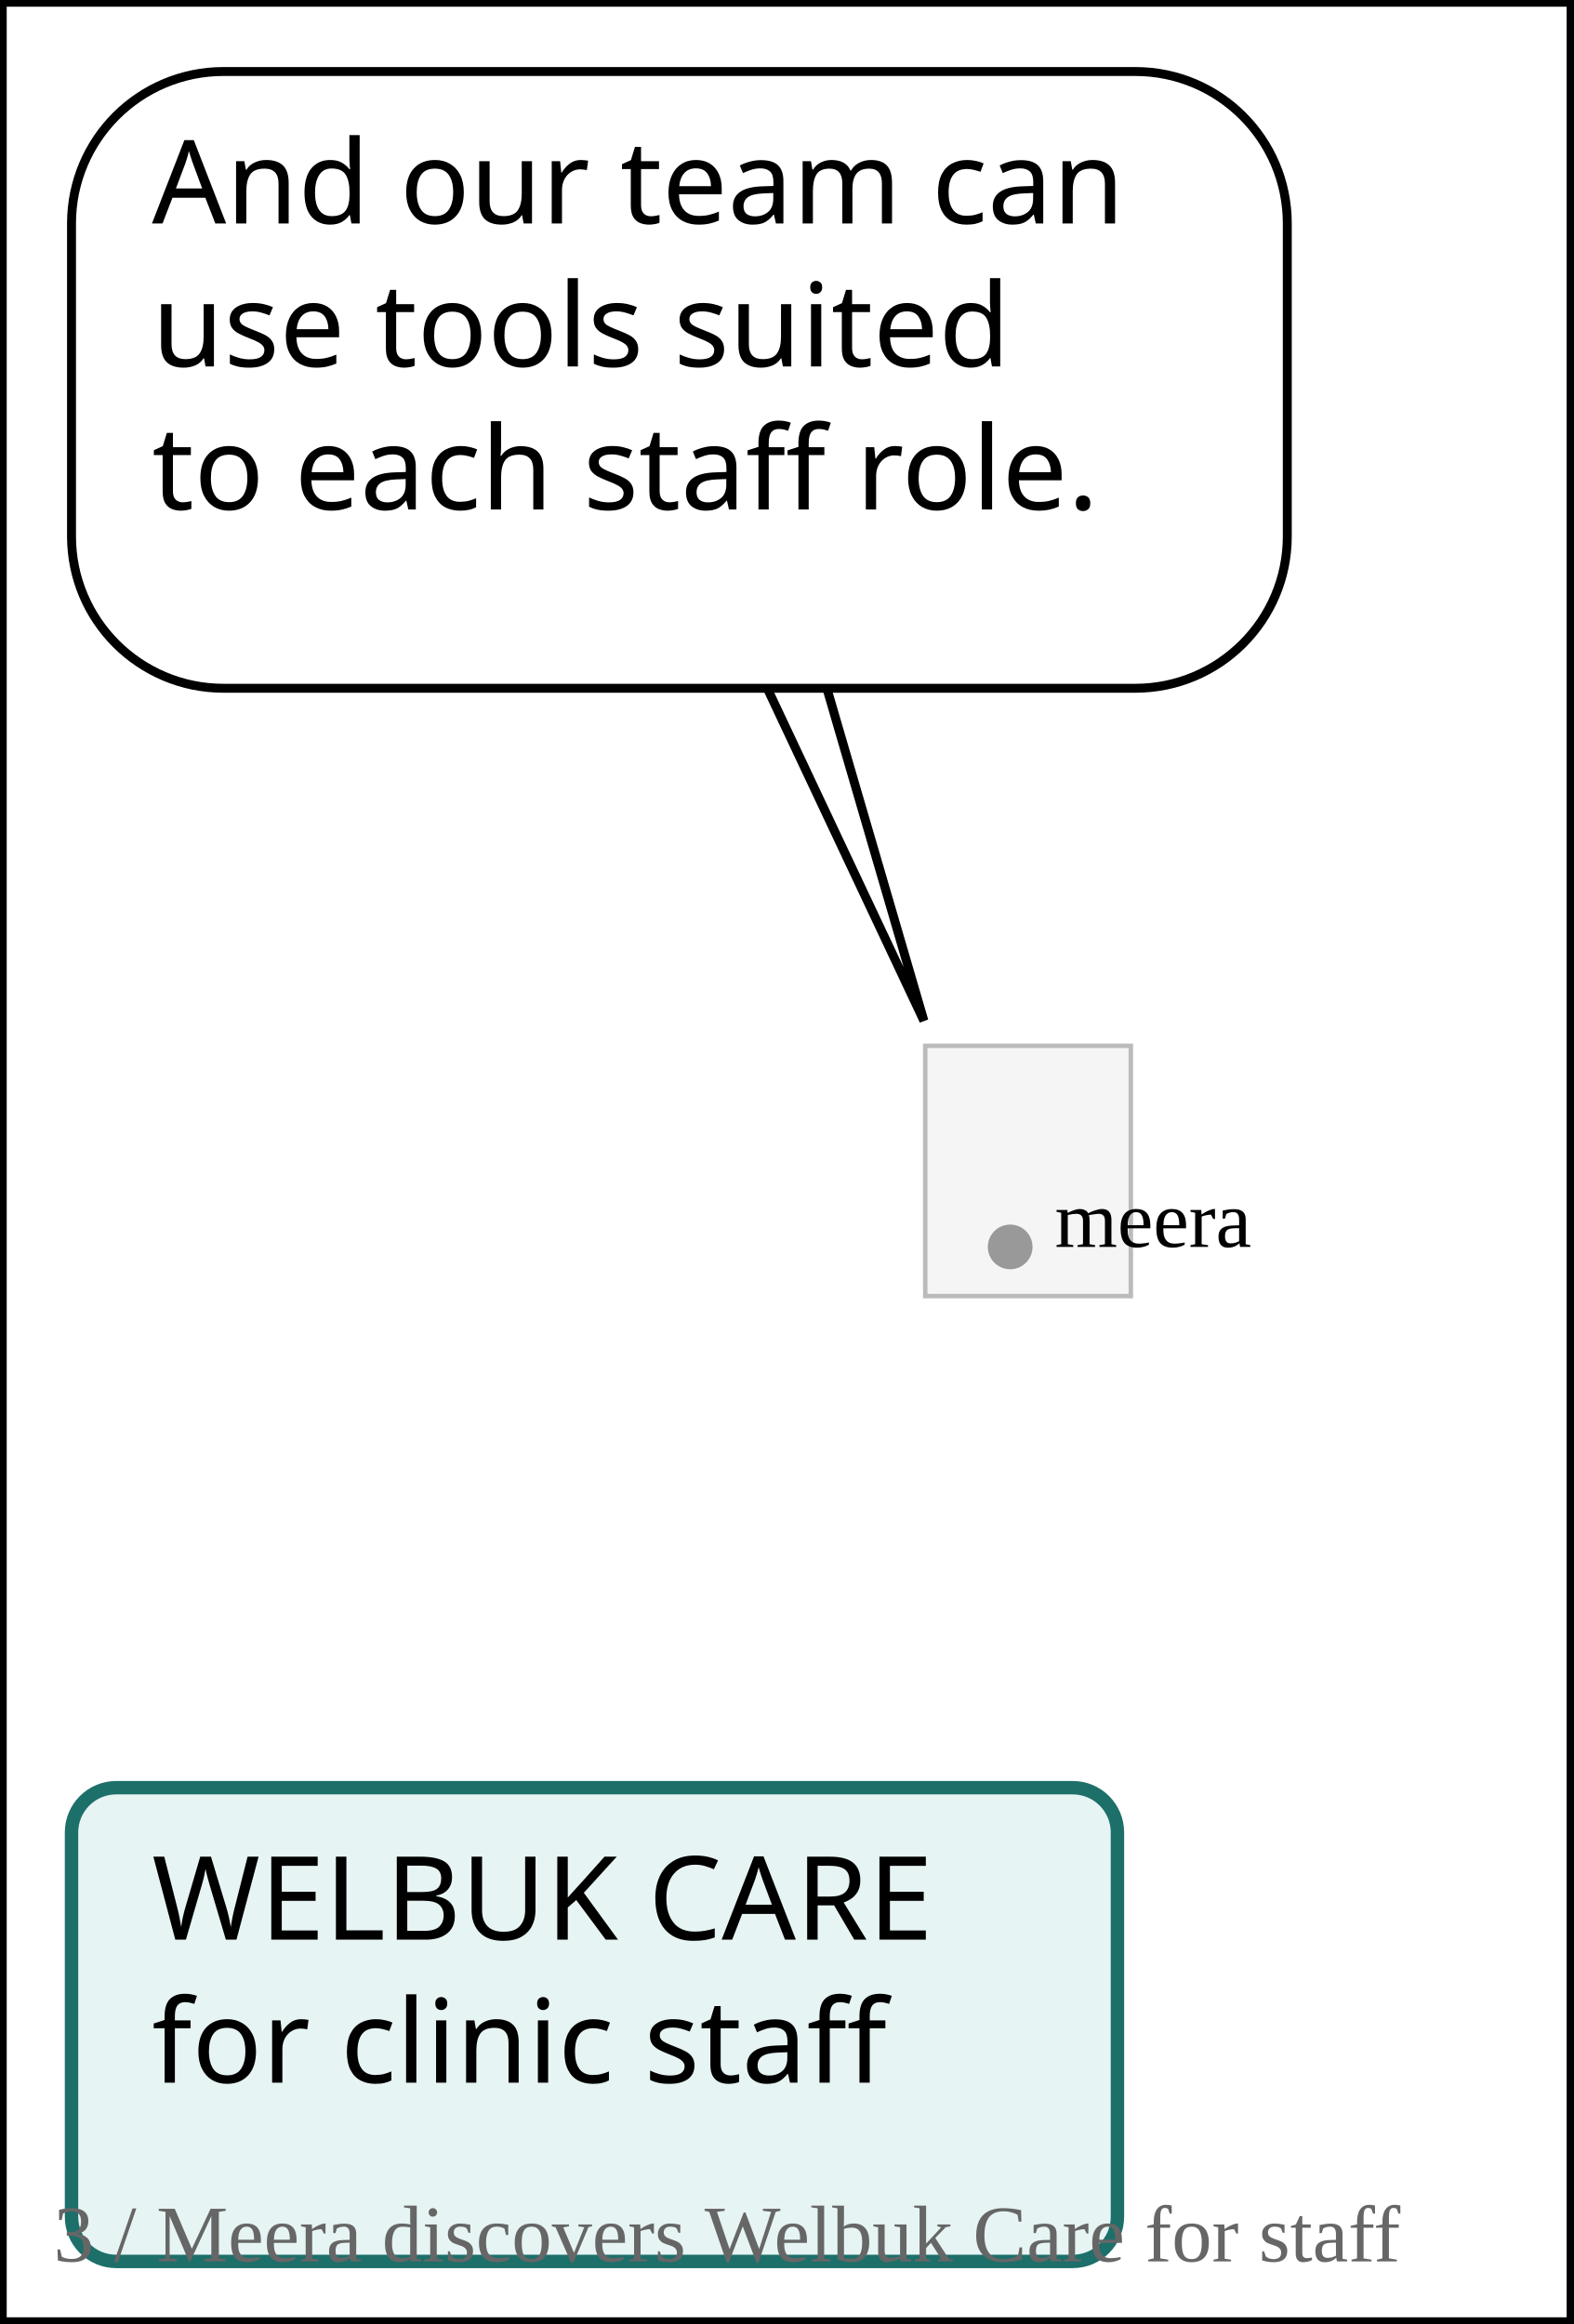
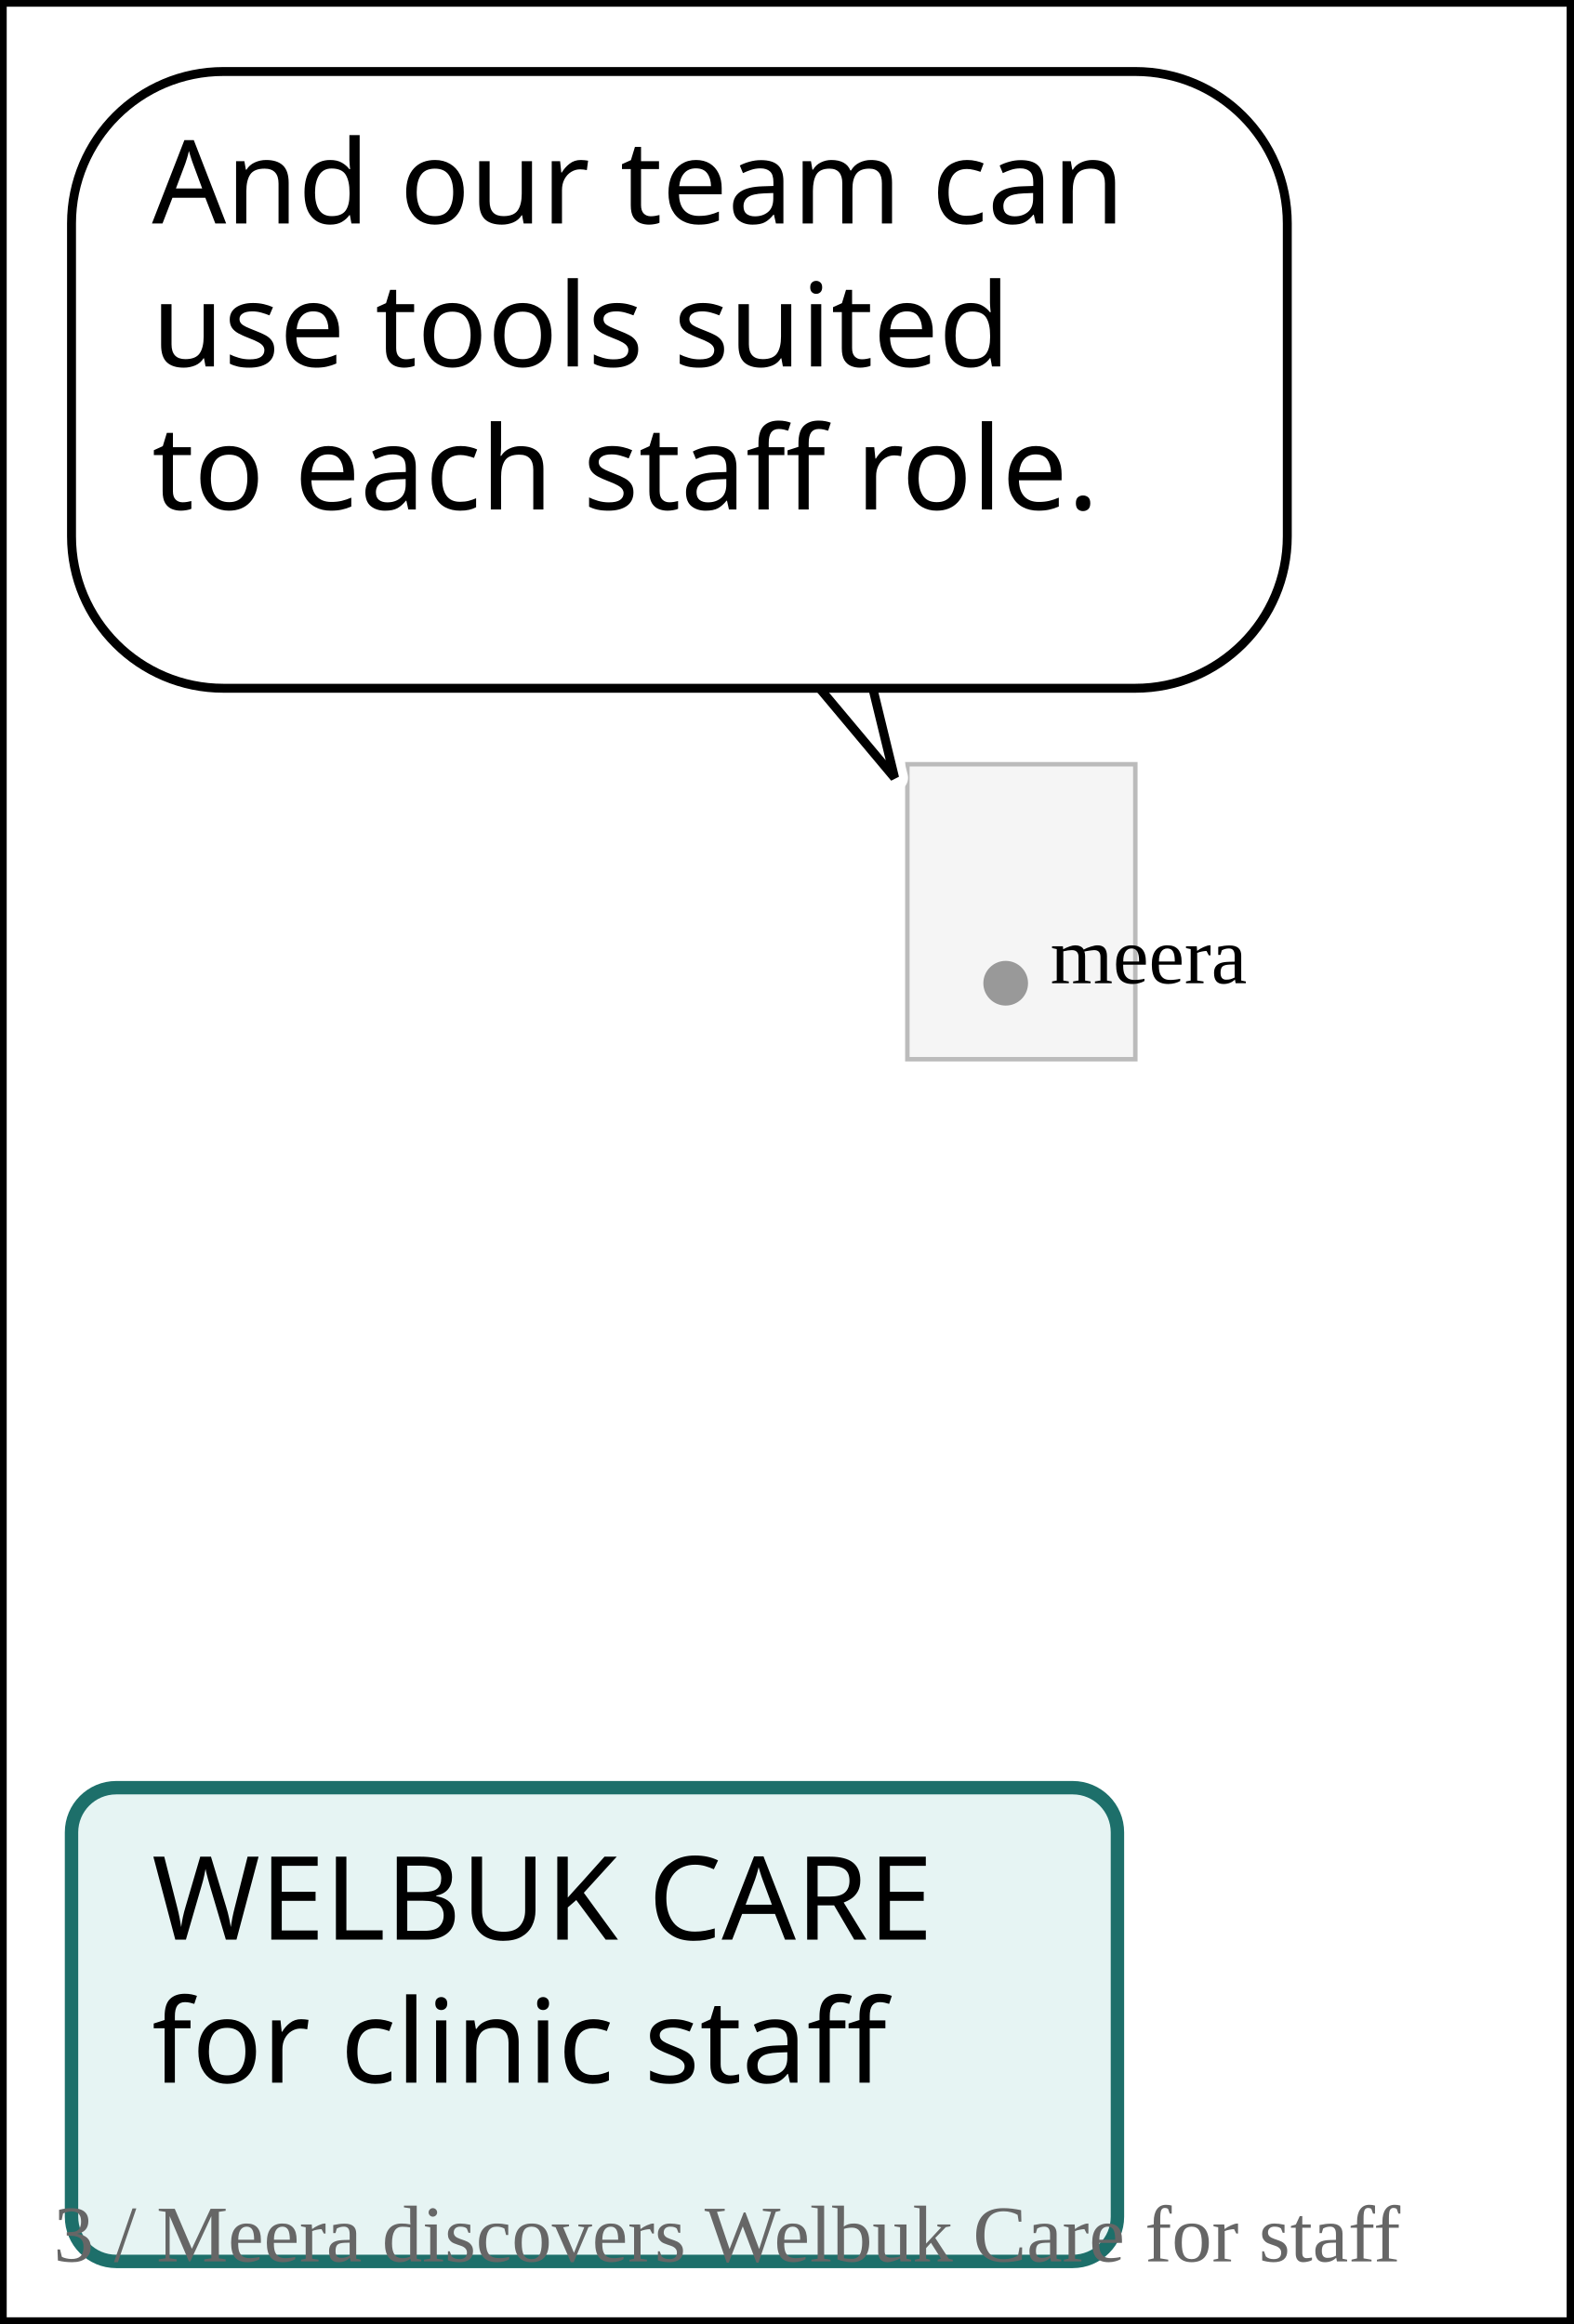
<svg xmlns="http://www.w3.org/2000/svg" width="352" height="520" viewBox="648 568 352 520">
  <rect width="1024" height="1536" fill="white" />
-   <rect x="855" y="802" width="46" height="56" fill="#f5f5f5" stroke="#bbb" />
-   <circle cx="874" cy="847" r="5" fill="#999" />
-   <text x="884" y="847" font-size="18">meera</text>
+   <rect x="851" y="739" width="51" height="66" fill="#f5f5f5" stroke="#bbb" />
+   <circle cx="873" cy="788" r="5" fill="#999" />
+   <text x="883" y="788" font-size="18">meera</text>
  <rect x="648" y="568" width="352" height="520" fill="none" stroke="black" stroke-width="3" />
  <rect x="664" y="584" width="272" height="138" rx="34" fill="white" stroke="white" stroke-width="6" />
-   <path d="M 817.894 718.263 L 854.697 796.394 L 831.894 718.263 Z" fill="white" stroke="white" stroke-width="6" stroke-linejoin="round" />
+   <path d="M 828.408 718.481 L 848.146 742.037 L 842.408 718.481 Z" fill="white" stroke="white" stroke-width="6" stroke-linejoin="round" />
  <rect x="664" y="968" width="234" height="106" rx="34" fill="white" stroke="white" stroke-width="6" />
-   <path data-speaker="meera" d="M 817.894 718.263 L 854.697 796.394 L 831.894 718.263" fill="white" stroke="black" stroke-width="2" />
+   <path data-speaker="meera" d="M 828.408 718.481 L 848.146 742.037 L 842.408 718.481" fill="white" stroke="black" stroke-width="2" />
  <rect x="664" y="584" width="272" height="138" rx="34" fill="white" stroke="black" stroke-width="2" />
  <text x="682" y="618" font-family="Meiryo,MS Gothic,sans-serif" font-size="26" fill="black">And our team can </text>
  <text x="682" y="650" font-family="Meiryo,MS Gothic,sans-serif" font-size="26" fill="black">use tools suited </text>
  <text x="682" y="682" font-family="Meiryo,MS Gothic,sans-serif" font-size="26" fill="black">to each staff role.</text>
  <rect x="664" y="968" width="234" height="106" rx="10" fill="#e6f4f3" stroke="#1d6f6a" stroke-width="3" />
  <text x="682" y="1002" font-family="Meiryo,MS Gothic,sans-serif" font-size="26" fill="black">WELBUK CARE </text>
  <text x="682" y="1034" font-family="Meiryo,MS Gothic,sans-serif" font-size="26" fill="black">for clinic staff</text>
  <text x="660" y="1074" font-size="18" fill="#666">3 / Meera discovers Welbuk Care for staff</text>
  <text x="512" y="1500" text-anchor="middle" font-family="sans-serif" font-size="20">2</text>
</svg>
